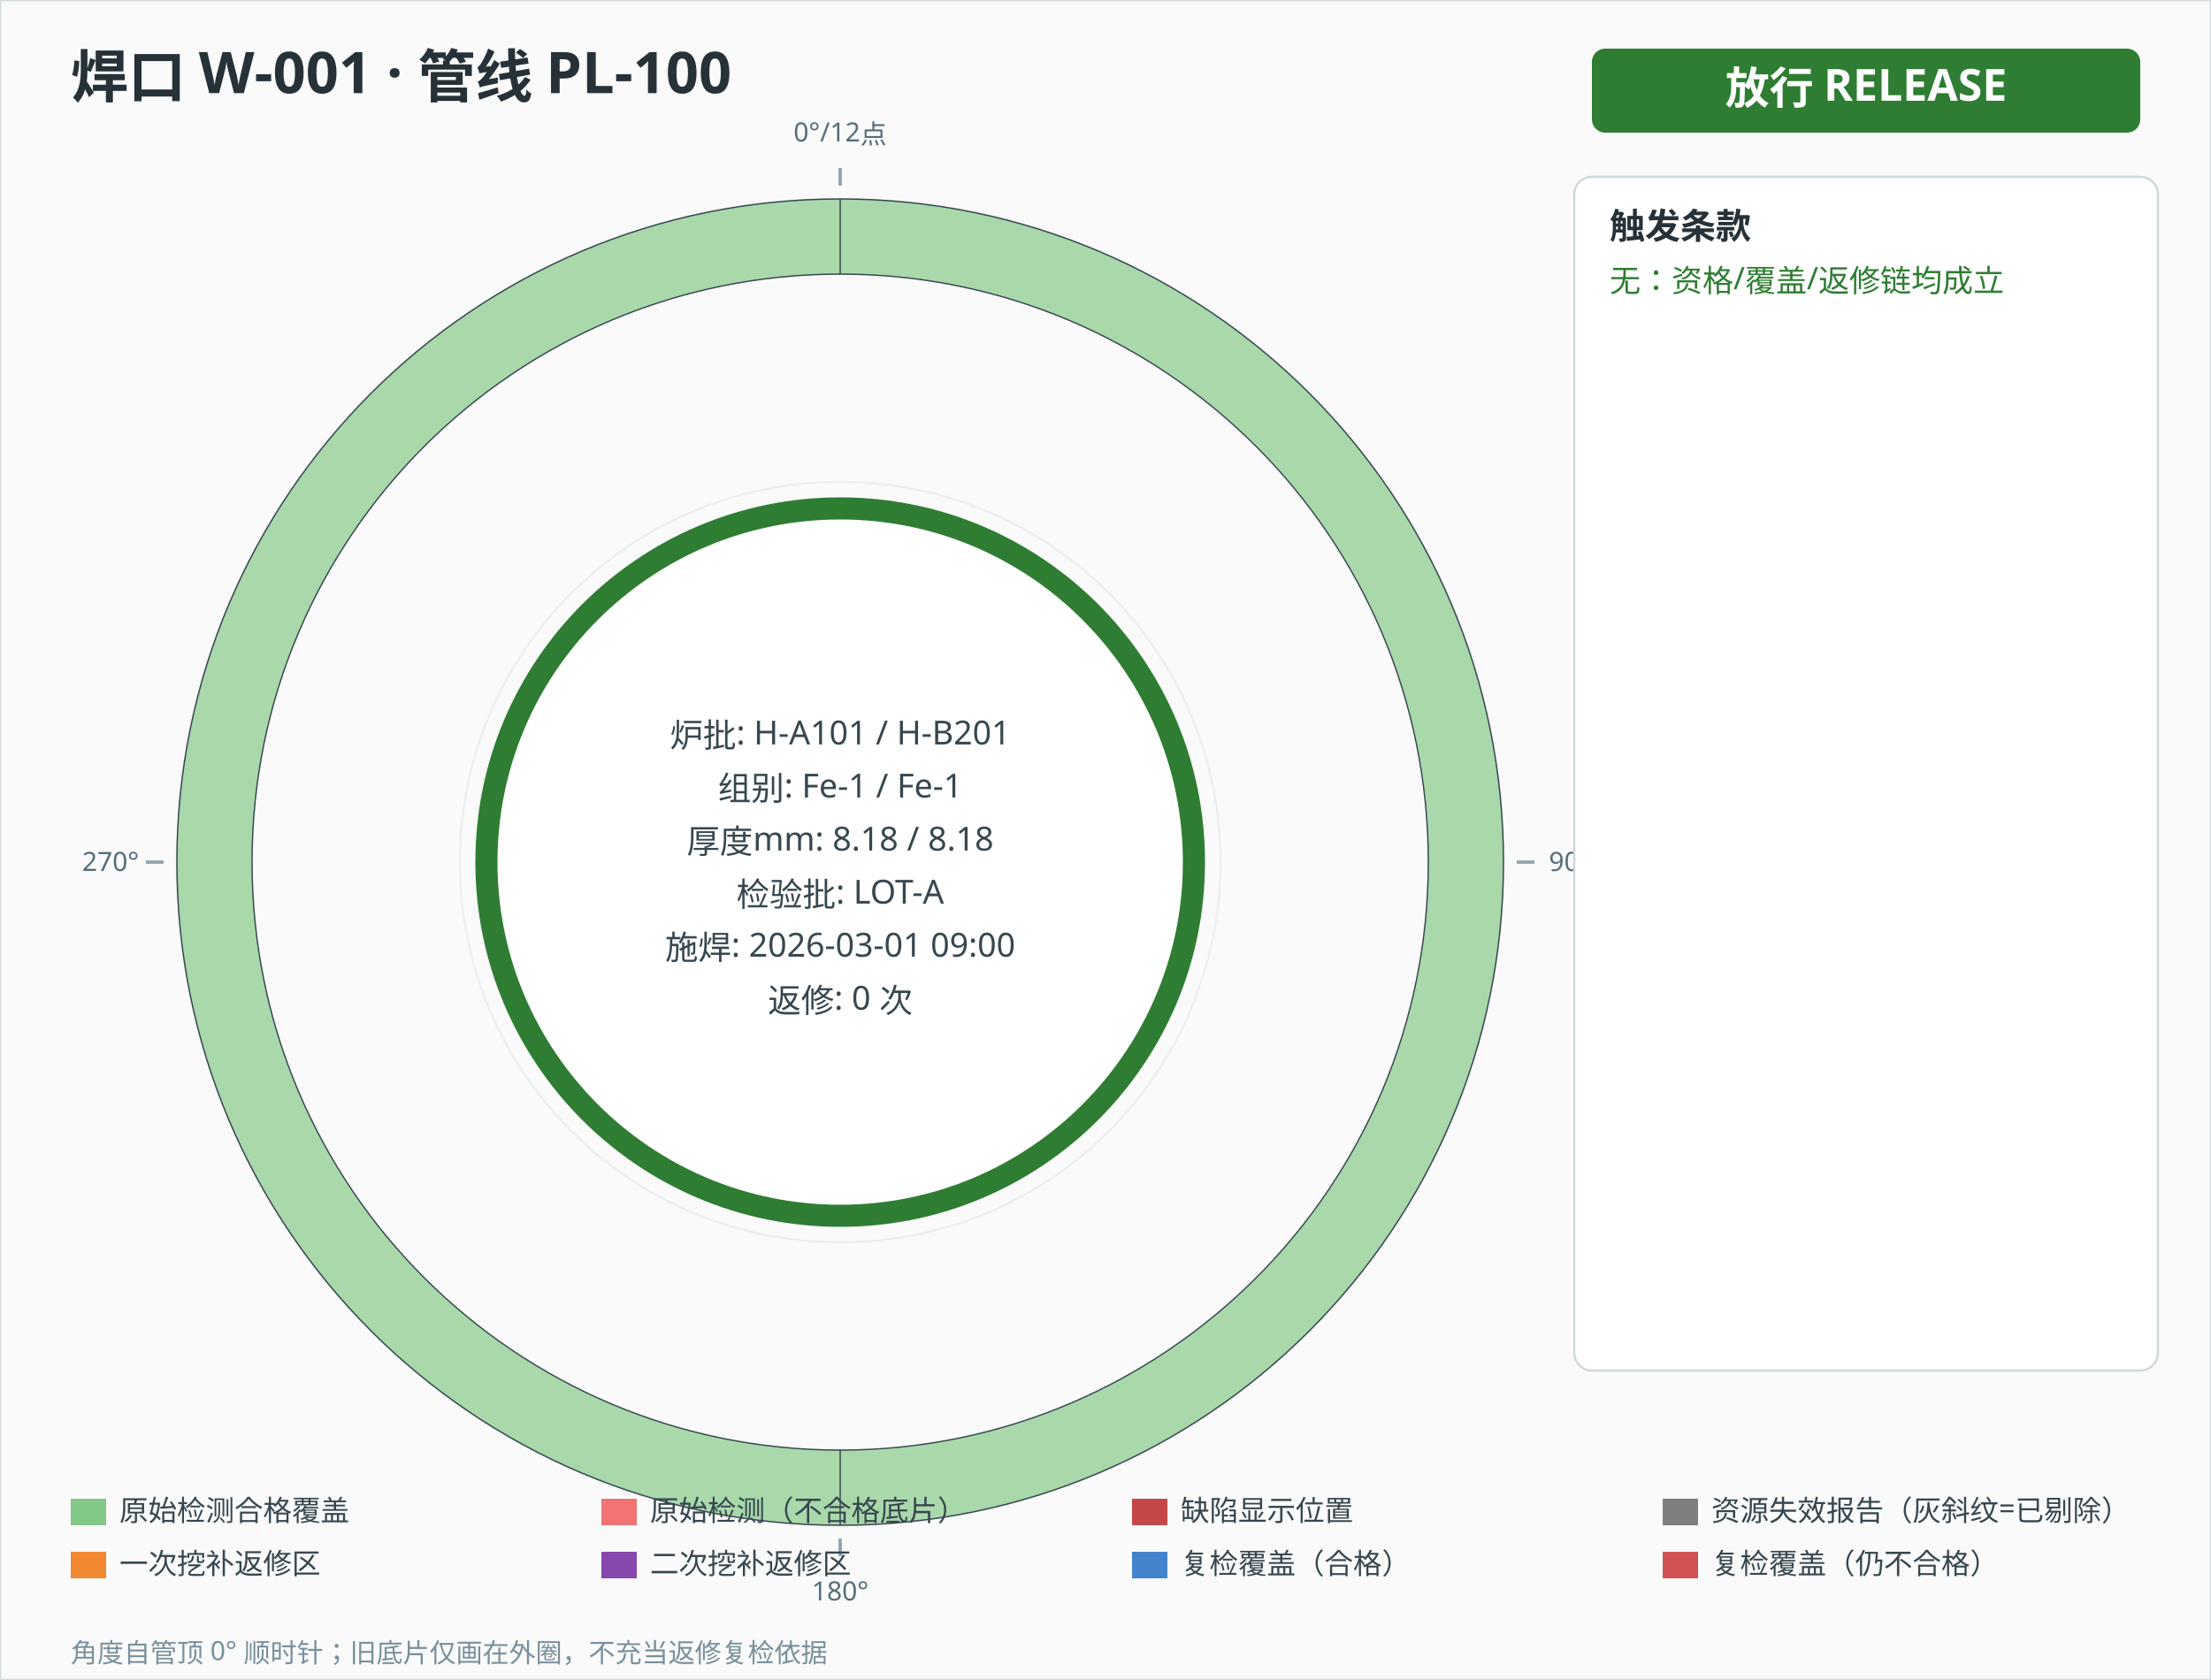
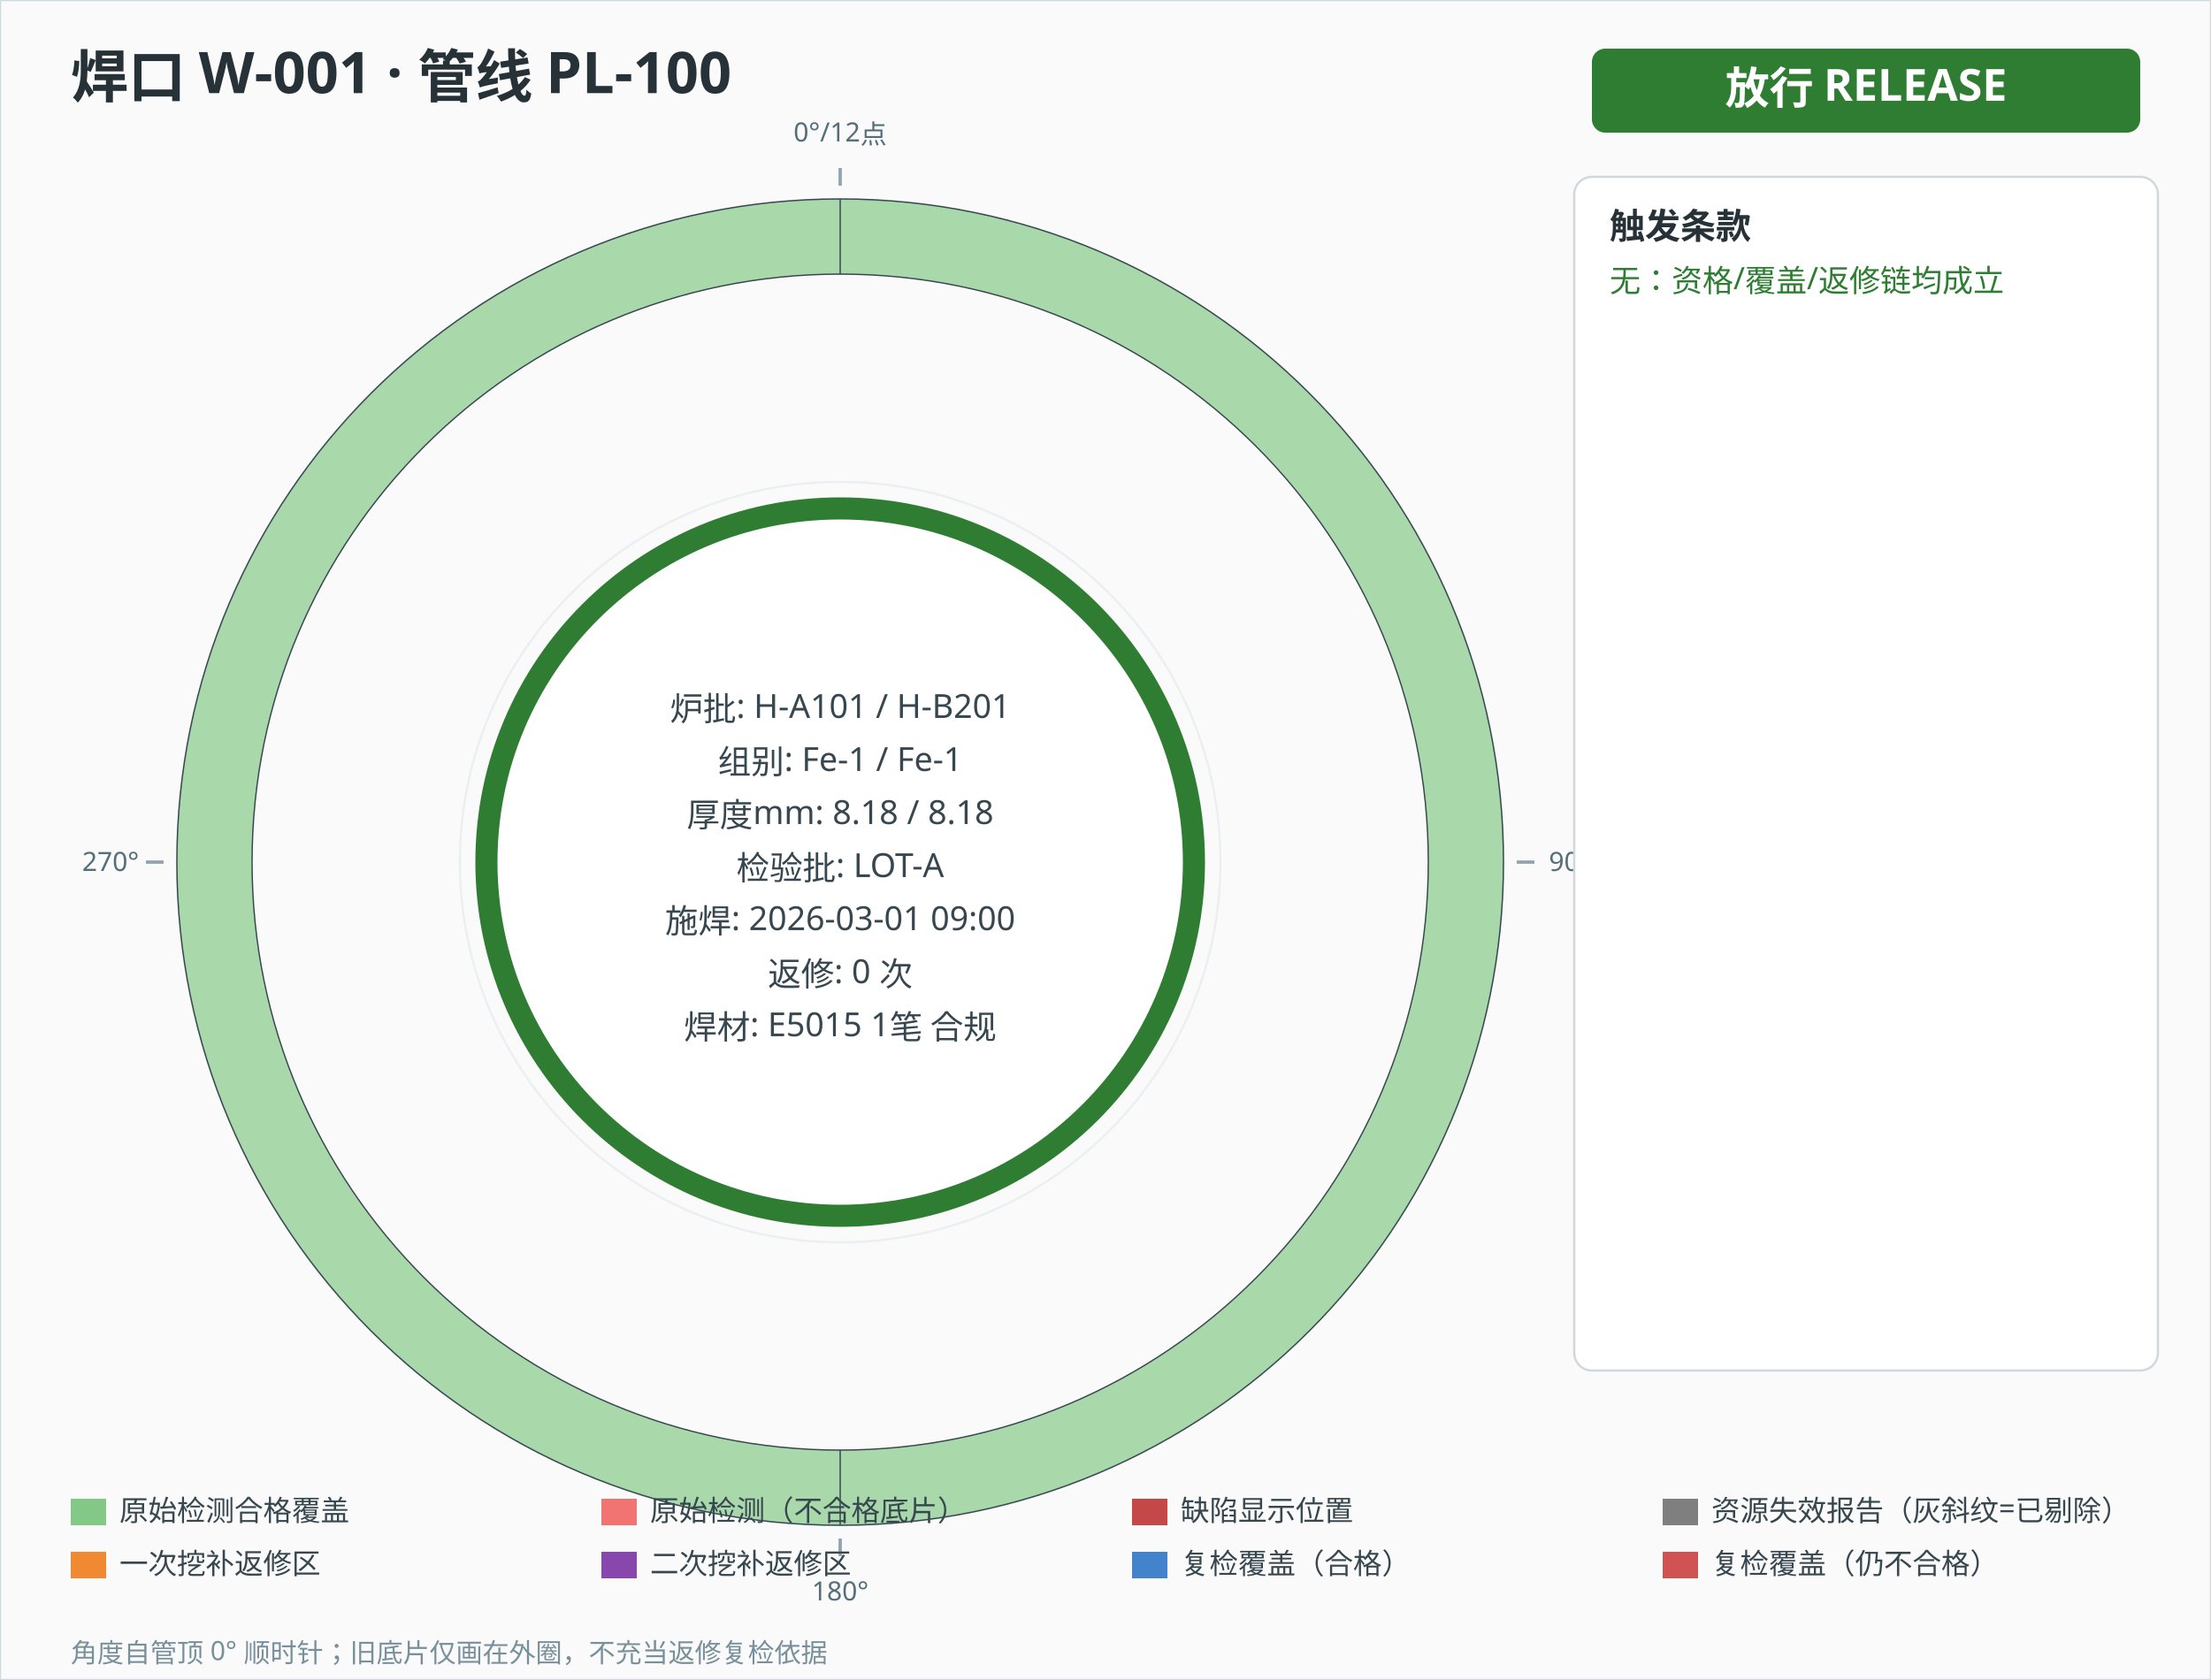
<svg xmlns="http://www.w3.org/2000/svg" viewBox="0 0 1000 760" font-family="sans-serif">
  <rect width="1000" height="760" fill="#fafafa" stroke="#cfd8dc" />
  <defs>
    <pattern id="ndexcluded" width="8" height="8" patternUnits="userSpaceOnUse" patternTransform="rotate(45)">
      <rect width="8" height="8" fill="#9e9e9e" fill-opacity="0.18" />
      <line x1="0" y1="0" x2="0" y2="8" stroke="#616161" stroke-width="3" />
    </pattern>
  </defs>
  <text x="32" y="44" font-size="26" font-weight="bold" fill="#263238">焊口 W-001 · 管线 PL-100</text>
  <rect x="720" y="22" width="248" height="38" rx="6" fill="#2e7d32" />
  <text x="844" y="47" font-size="20" font-weight="bold" fill="#ffffff" text-anchor="middle">放行 RELEASE</text>
  <circle cx="380.0" cy="390.0" r="300" fill="none" stroke="#eceff1" stroke-width="1" />
  <circle cx="380.0" cy="390.0" r="172" fill="none" stroke="#eceff1" stroke-width="1" />
  <line x1="380.0" y1="84.0" x2="380.0" y2="76.0" stroke="#90a4ae" stroke-width="1.5" />
  <text x="380.0" y="64.0" font-size="12" fill="#546e7a" text-anchor="middle">0°/12点</text>
  <line x1="686.0" y1="390.0" x2="694.0" y2="390.0" stroke="#90a4ae" stroke-width="1.5" />
  <text x="710.0" y="394.0" font-size="12" fill="#546e7a" text-anchor="middle">90°</text>
  <line x1="380.0" y1="696.0" x2="380.0" y2="704.0" stroke="#90a4ae" stroke-width="1.5" />
  <text x="380.0" y="724.0" font-size="12" fill="#546e7a" text-anchor="middle">180°</text>
  <line x1="74.0" y1="390.0" x2="66.0" y2="390.0" stroke="#90a4ae" stroke-width="1.5" />
  <text x="50.0" y="394.0" font-size="12" fill="#546e7a" text-anchor="middle">270°</text>
  <path d="M380.00,90.00 A300,300 0 0 1 380.00,690.00 L380.00,656.00 A266,266 0 0 0 380.00,124.00 ZM380.00,690.00 A300,300 0 0 1 380.00,90.00 L380.00,124.00 A266,266 0 0 0 380.00,656.00 Z" fill="#66bb6a" fill-opacity="0.55" stroke="#37474f" stroke-width="0.6" />
  <circle cx="380.0" cy="390.0" r="160" fill="#ffffff" stroke="#2e7d32" stroke-width="10" />
-   <text x="380.0" y="338.0" font-size="15" fill="#37474f" text-anchor="middle">炉批: H-A101 / H-B201</text>
-   <text x="380.0" y="362.0" font-size="15" fill="#37474f" text-anchor="middle">组别: Fe-1 / Fe-1</text>
-   <text x="380.0" y="386.0" font-size="15" fill="#37474f" text-anchor="middle">厚度mm: 8.18 / 8.18</text>
-   <text x="380.0" y="410.0" font-size="15" fill="#37474f" text-anchor="middle">检验批: LOT-A</text>
-   <text x="380.0" y="434.0" font-size="15" fill="#37474f" text-anchor="middle">施焊: 2026-03-01 09:00</text>
-   <text x="380.0" y="458.0" font-size="15" fill="#37474f" text-anchor="middle">返修: 0 次</text>
+   <text x="380.0" y="326.0" font-size="15" fill="#37474f" text-anchor="middle">炉批: H-A101 / H-B201</text>
+   <text x="380.0" y="350.0" font-size="15" fill="#37474f" text-anchor="middle">组别: Fe-1 / Fe-1</text>
+   <text x="380.0" y="374.0" font-size="15" fill="#37474f" text-anchor="middle">厚度mm: 8.18 / 8.18</text>
+   <text x="380.0" y="398.0" font-size="15" fill="#37474f" text-anchor="middle">检验批: LOT-A</text>
+   <text x="380.0" y="422.0" font-size="15" fill="#37474f" text-anchor="middle">施焊: 2026-03-01 09:00</text>
+   <text x="380.0" y="446.0" font-size="15" fill="#37474f" text-anchor="middle">返修: 0 次</text>
+   <text x="380.0" y="470.0" font-size="15" fill="#37474f" text-anchor="middle">焊材: E5015 1笔 合规</text>
  <rect x="712" y="80" width="264" height="540" rx="8" fill="#ffffff" stroke="#cfd8dc" />
  <text x="728" y="108" font-size="16" font-weight="bold" fill="#263238">触发条款</text>
  <text x="728" y="132" font-size="14" fill="#2e7d32">无：资格/覆盖/返修链均成立</text>
  <rect x="32" y="678" width="16" height="12" fill="#66bb6a" fill-opacity="0.8" />
  <text x="54" y="688" font-size="13" fill="#37474f">原始检测合格覆盖</text>
  <rect x="272" y="678" width="16" height="12" fill="#ef5350" fill-opacity="0.8" />
  <text x="294" y="688" font-size="13" fill="#37474f">原始检测（不合格底片）</text>
  <rect x="512" y="678" width="16" height="12" fill="#b71c1c" fill-opacity="0.8" />
  <text x="534" y="688" font-size="13" fill="#37474f">缺陷显示位置</text>
  <rect x="752" y="678" width="16" height="12" fill="#616161" fill-opacity="0.8" />
  <text x="774" y="688" font-size="13" fill="#37474f">资源失效报告（灰斜纹=已剔除）</text>
  <rect x="32" y="702" width="16" height="12" fill="#ef6c00" fill-opacity="0.8" />
  <text x="54" y="712" font-size="13" fill="#37474f">一次挖补返修区</text>
  <rect x="272" y="702" width="16" height="12" fill="#6a1b9a" fill-opacity="0.8" />
  <text x="294" y="712" font-size="13" fill="#37474f">二次挖补返修区</text>
  <rect x="512" y="702" width="16" height="12" fill="#1565c0" fill-opacity="0.8" />
  <text x="534" y="712" font-size="13" fill="#37474f">复检覆盖（合格）</text>
  <rect x="752" y="702" width="16" height="12" fill="#c62828" fill-opacity="0.8" />
  <text x="774" y="712" font-size="13" fill="#37474f">复检覆盖（仍不合格）</text>
  <text x="32" y="752" font-size="12" fill="#78909c">角度自管顶 0° 顺时针；旧底片仅画在外圈，不充当返修复检依据</text>
</svg>
